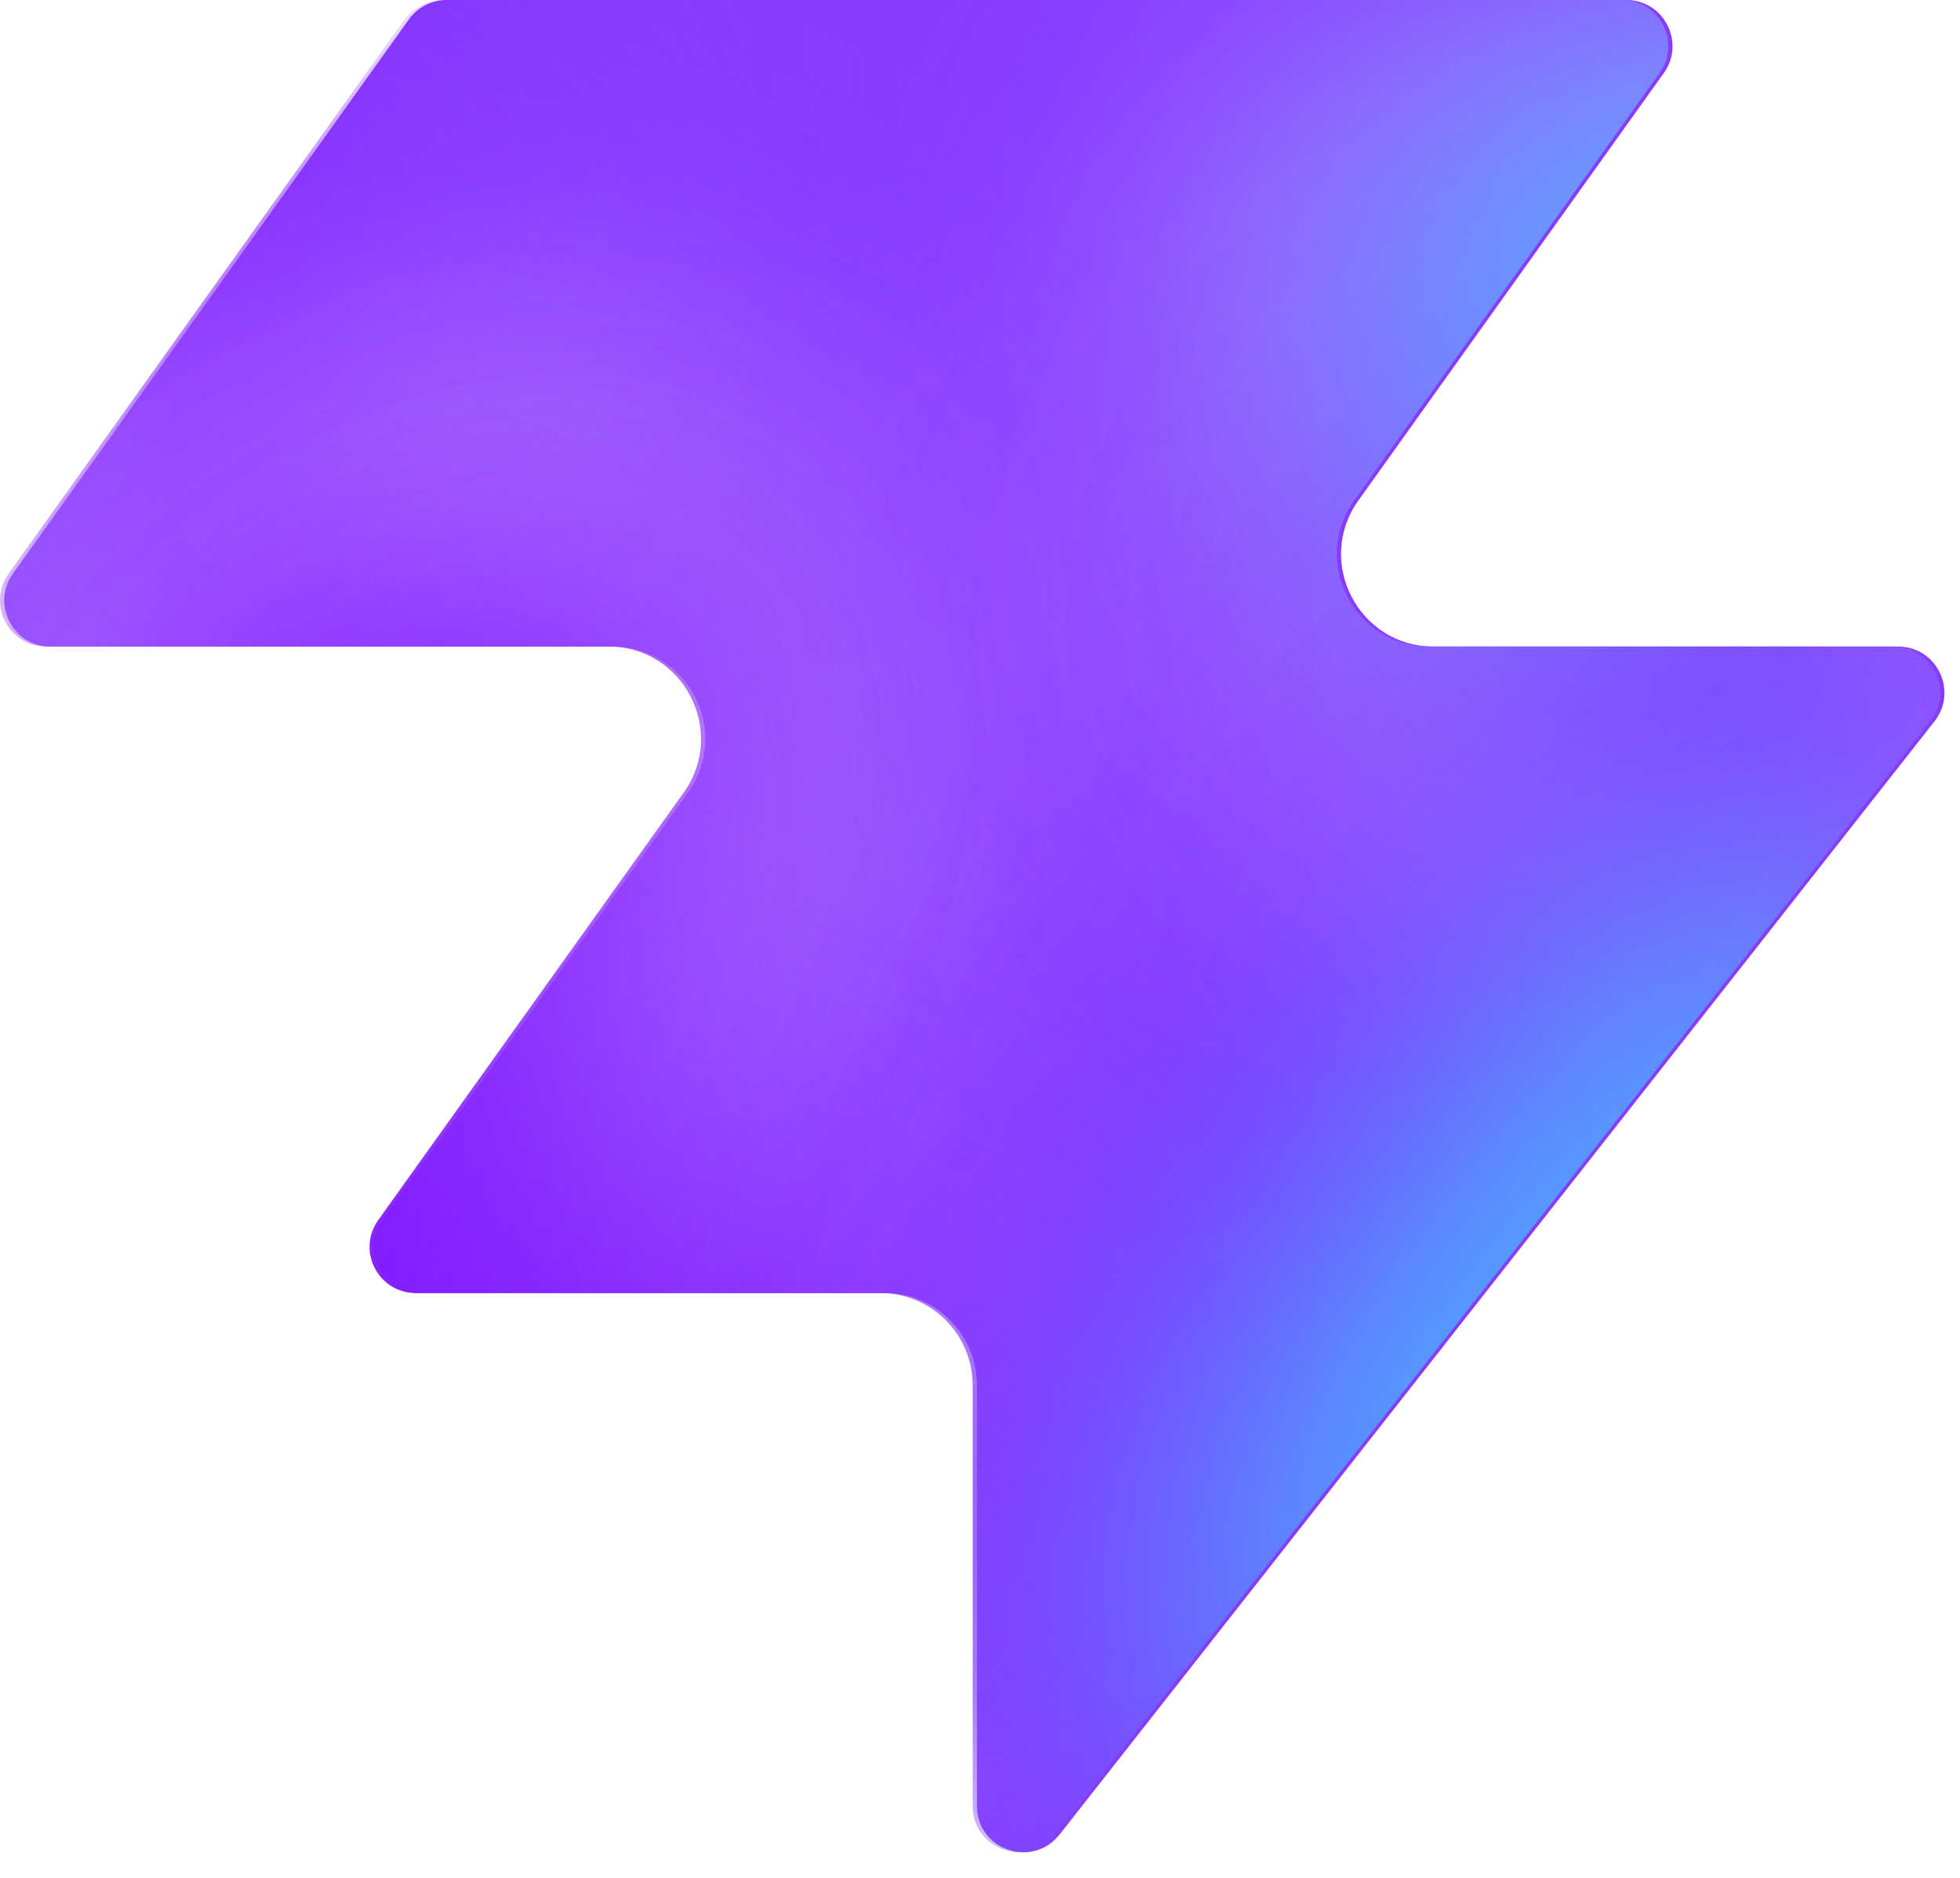
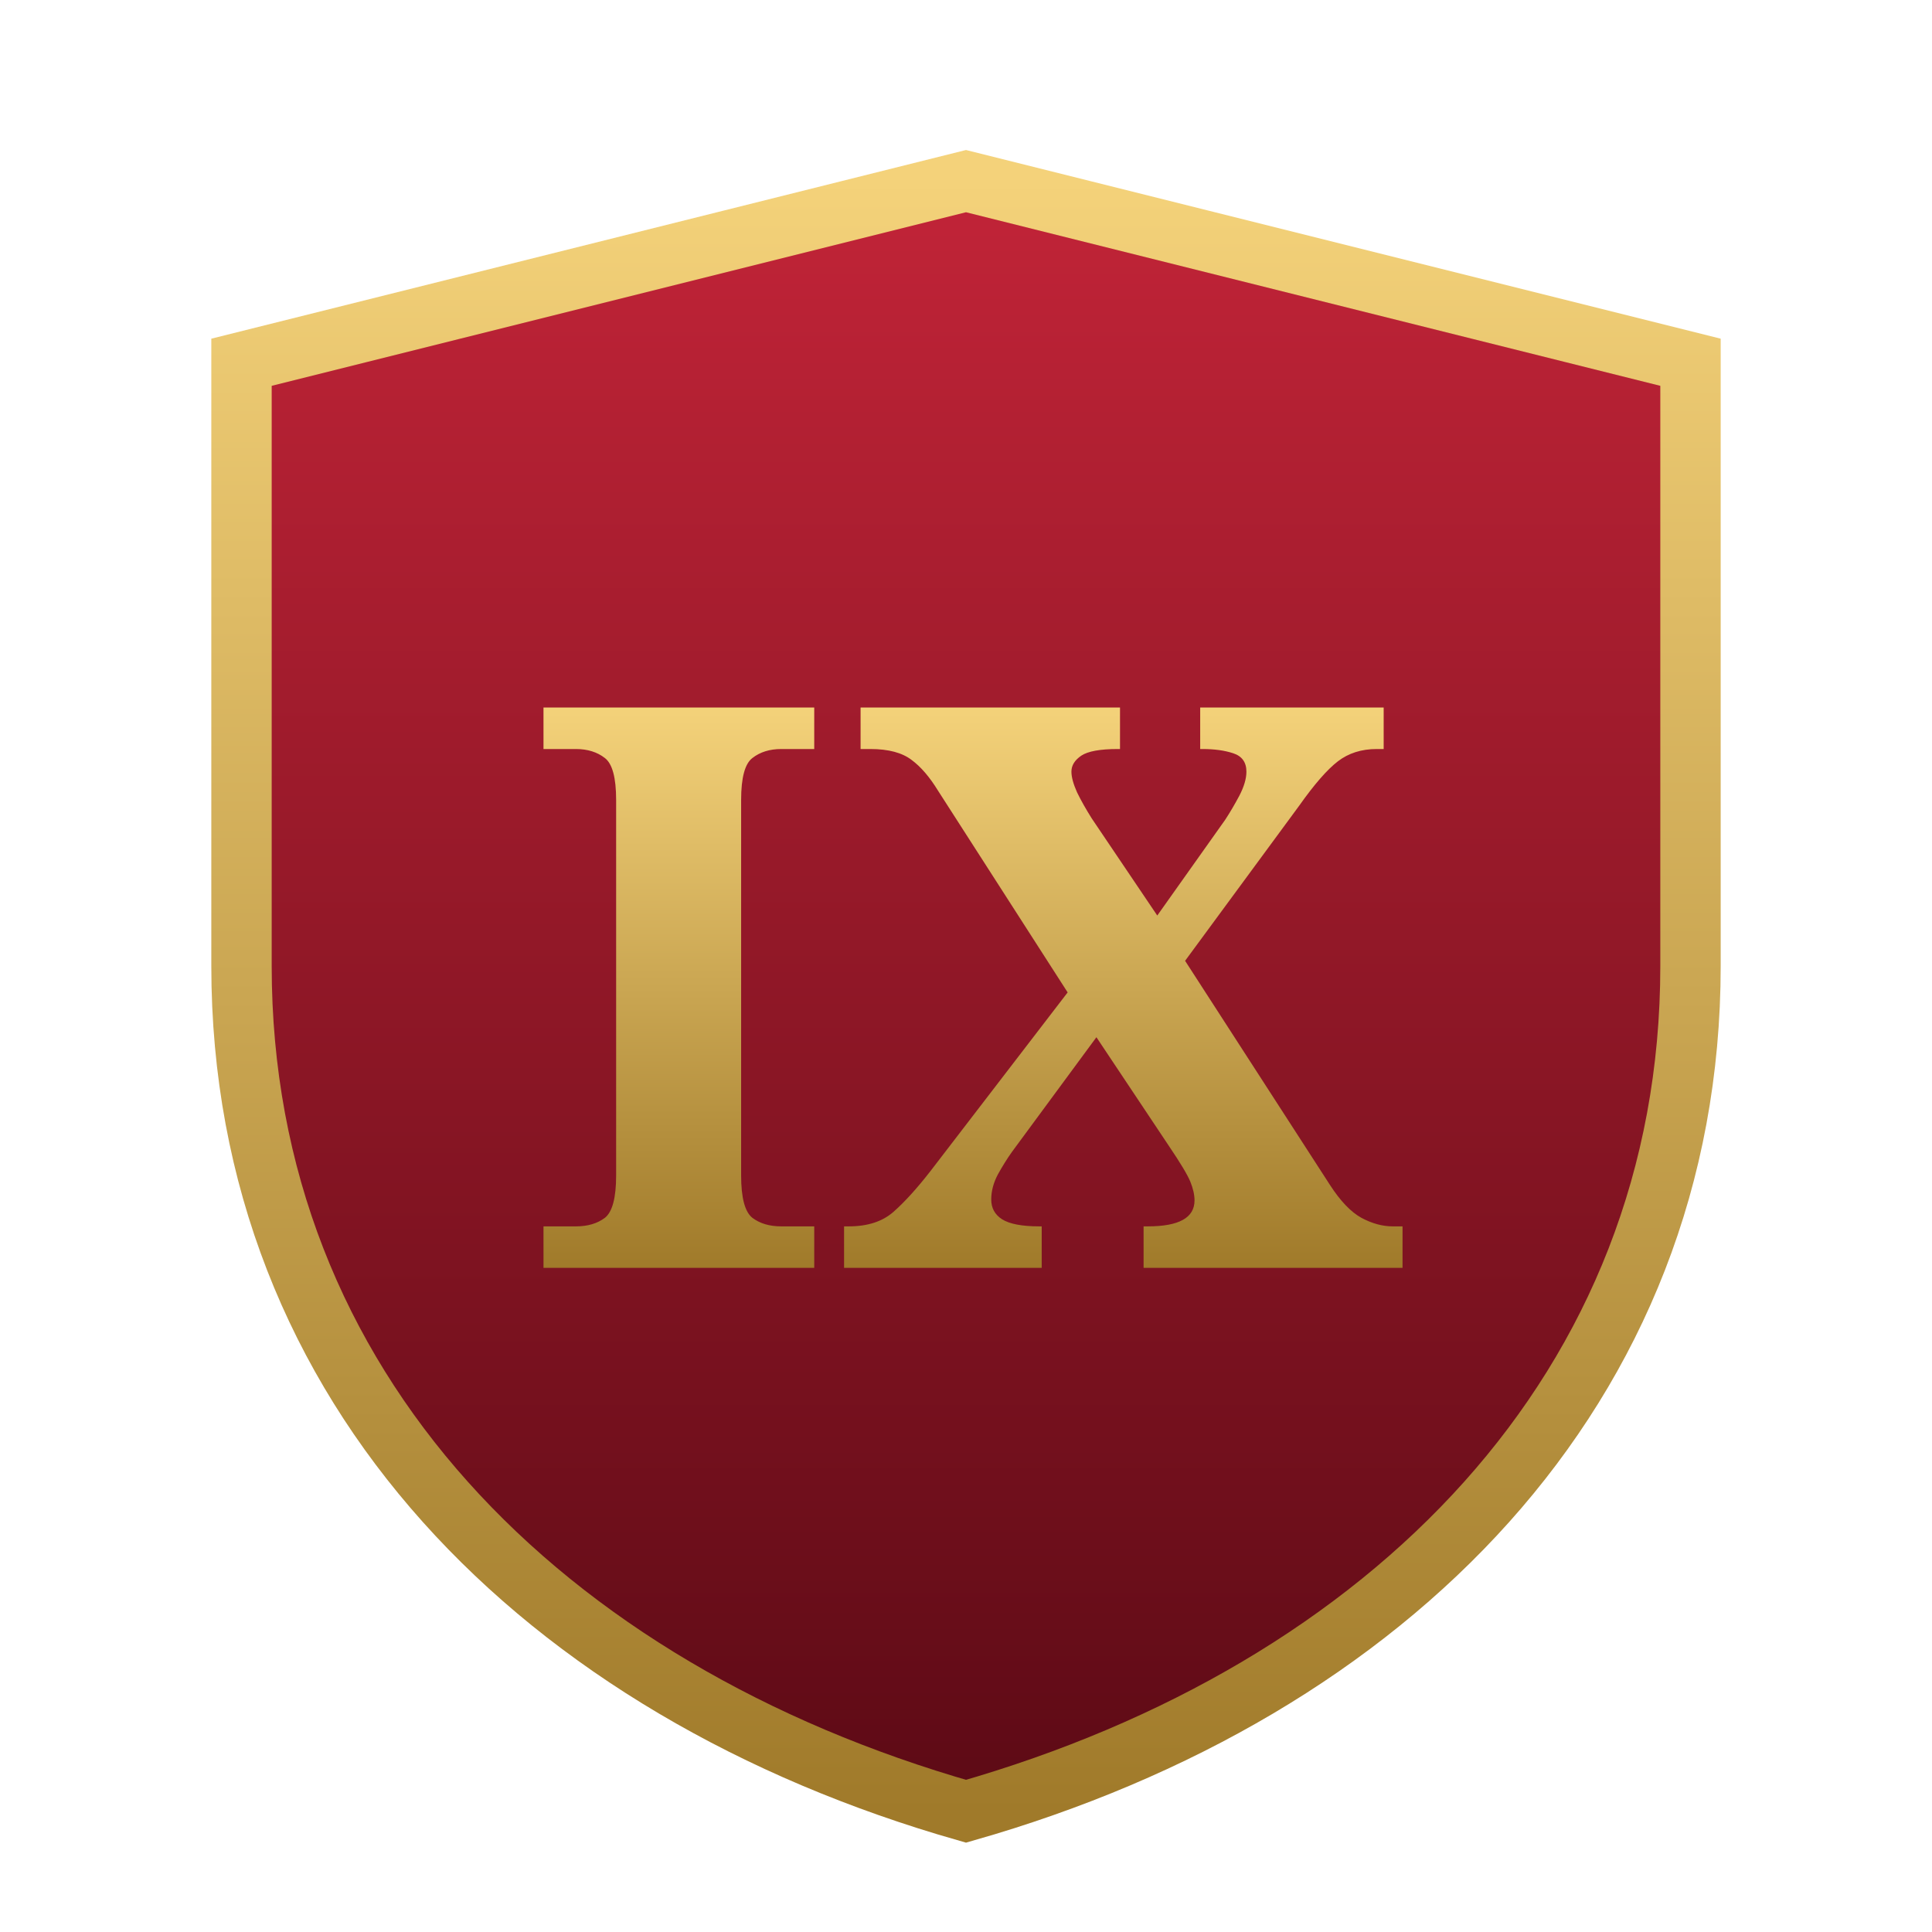
- <svg xmlns="http://www.w3.org/2000/svg" width="48" height="46" fill="none" viewBox="0 0 48 46">
-   <path fill="#863bff" d="M25.946 44.938c-.664.845-2.021.375-2.021-.698V33.937a2.26 2.26 0 0 0-2.262-2.262H10.287c-.92 0-1.456-1.04-.92-1.788l7.48-10.471c1.07-1.497 0-3.578-1.842-3.578H1.237c-.92 0-1.456-1.04-.92-1.788L10.013.474c.214-.297.556-.474.92-.474h28.894c.92 0 1.456 1.04.92 1.788l-7.48 10.471c-1.07 1.498 0 3.579 1.842 3.579h11.377c.943 0 1.473 1.088.89 1.83L25.947 44.94z" style="fill:#863bff;fill:color(display-p3 .525 .23 1);fill-opacity:1" />
-   <mask id="a" width="48" height="46" x="0" y="0" maskUnits="userSpaceOnUse" style="mask-type:alpha">
-     <path fill="#000" d="M25.842 44.938c-.664.844-2.021.375-2.021-.698V33.937a2.26 2.26 0 0 0-2.262-2.262H10.183c-.92 0-1.456-1.04-.92-1.788l7.48-10.471c1.07-1.498 0-3.579-1.842-3.579H1.133c-.92 0-1.456-1.04-.92-1.787L9.91.473c.214-.297.556-.474.92-.474h28.894c.92 0 1.456 1.04.92 1.788l-7.48 10.471c-1.07 1.498 0 3.578 1.842 3.578h11.377c.943 0 1.473 1.088.89 1.832L25.843 44.94z" style="fill:#000;fill-opacity:1" />
-   </mask>
-   <g mask="url(#a)">
-     <g filter="url(#b)">
-       <ellipse cx="5.508" cy="14.704" fill="#ede6ff" rx="5.508" ry="14.704" style="fill:#ede6ff;fill:color(display-p3 .927 .903 1);fill-opacity:1" transform="matrix(.00324 1 1 -.00324 -4.47 31.516)" />
-     </g>
-     <g filter="url(#c)">
-       <ellipse cx="10.399" cy="29.851" fill="#ede6ff" rx="10.399" ry="29.851" style="fill:#ede6ff;fill:color(display-p3 .927 .903 1);fill-opacity:1" transform="matrix(.00324 1 1 -.00324 -39.328 7.883)" />
-     </g>
-     <g filter="url(#d)">
-       <ellipse cx="5.508" cy="30.487" fill="#7e14ff" rx="5.508" ry="30.487" style="fill:#7e14ff;fill:color(display-p3 .492 .077 1);fill-opacity:1" transform="rotate(89.814 -25.913 -14.639)scale(1 -1)" />
-     </g>
-     <g filter="url(#e)">
-       <ellipse cx="5.508" cy="30.599" fill="#7e14ff" rx="5.508" ry="30.599" style="fill:#7e14ff;fill:color(display-p3 .492 .077 1);fill-opacity:1" transform="rotate(89.814 -32.644 -3.334)scale(1 -1)" />
-     </g>
-     <g filter="url(#f)">
-       <ellipse cx="5.508" cy="30.599" fill="#7e14ff" rx="5.508" ry="30.599" style="fill:#7e14ff;fill:color(display-p3 .492 .077 1);fill-opacity:1" transform="matrix(.00324 1 1 -.00324 -34.34 30.47)" />
-     </g>
-     <g filter="url(#g)">
-       <ellipse cx="14.072" cy="22.078" fill="#ede6ff" rx="14.072" ry="22.078" style="fill:#ede6ff;fill:color(display-p3 .927 .903 1);fill-opacity:1" transform="rotate(93.35 24.506 48.493)scale(-1 1)" />
-     </g>
-     <g filter="url(#h)">
-       <ellipse cx="3.47" cy="21.501" fill="#7e14ff" rx="3.47" ry="21.501" style="fill:#7e14ff;fill:color(display-p3 .492 .077 1);fill-opacity:1" transform="rotate(89.009 28.708 47.59)scale(-1 1)" />
-     </g>
-     <g filter="url(#i)">
-       <ellipse cx="3.47" cy="21.501" fill="#7e14ff" rx="3.47" ry="21.501" style="fill:#7e14ff;fill:color(display-p3 .492 .077 1);fill-opacity:1" transform="rotate(89.009 28.708 47.59)scale(-1 1)" />
-     </g>
-     <g filter="url(#j)">
-       <ellipse cx=".387" cy="8.972" fill="#7e14ff" rx="4.407" ry="29.108" style="fill:#7e14ff;fill:color(display-p3 .492 .077 1);fill-opacity:1" transform="rotate(39.51 .387 8.972)" />
-     </g>
-     <g filter="url(#k)">
-       <ellipse cx="47.523" cy="-6.092" fill="#7e14ff" rx="4.407" ry="29.108" style="fill:#7e14ff;fill:color(display-p3 .492 .077 1);fill-opacity:1" transform="rotate(37.892 47.523 -6.092)" />
-     </g>
-     <g filter="url(#l)">
-       <ellipse cx="41.412" cy="6.333" fill="#47bfff" rx="5.971" ry="9.665" style="fill:#47bfff;fill:color(display-p3 .28 .748 1);fill-opacity:1" transform="rotate(37.892 41.412 6.333)" />
-     </g>
-     <g filter="url(#m)">
-       <ellipse cx="-1.879" cy="38.332" fill="#7e14ff" rx="4.407" ry="29.108" style="fill:#7e14ff;fill:color(display-p3 .492 .077 1);fill-opacity:1" transform="rotate(37.892 -1.88 38.332)" />
-     </g>
-     <g filter="url(#n)">
-       <ellipse cx="-1.879" cy="38.332" fill="#7e14ff" rx="4.407" ry="29.108" style="fill:#7e14ff;fill:color(display-p3 .492 .077 1);fill-opacity:1" transform="rotate(37.892 -1.88 38.332)" />
-     </g>
-     <g filter="url(#o)">
-       <ellipse cx="35.651" cy="29.907" fill="#7e14ff" rx="4.407" ry="29.108" style="fill:#7e14ff;fill:color(display-p3 .492 .077 1);fill-opacity:1" transform="rotate(37.892 35.651 29.907)" />
-     </g>
-     <g filter="url(#p)">
-       <ellipse cx="38.418" cy="32.4" fill="#47bfff" rx="5.971" ry="15.297" style="fill:#47bfff;fill:color(display-p3 .28 .748 1);fill-opacity:1" transform="rotate(37.892 38.418 32.4)" />
-     </g>
-   </g>
+ <svg xmlns="http://www.w3.org/2000/svg" viewBox="0 0 64 64">
  <defs>
-     <filter id="b" width="60.045" height="41.654" x="-19.77" y="16.149" color-interpolation-filters="sRGB" filterUnits="userSpaceOnUse">
-       <feFlood flood-opacity="0" result="BackgroundImageFix" />
-       <feBlend in="SourceGraphic" in2="BackgroundImageFix" result="shape" />
-       <feGaussianBlur result="effect1_foregroundBlur_2002_17158" stdDeviation="7.659" />
-     </filter>
-     <filter id="c" width="90.34" height="51.437" x="-54.613" y="-7.533" color-interpolation-filters="sRGB" filterUnits="userSpaceOnUse">
-       <feFlood flood-opacity="0" result="BackgroundImageFix" />
-       <feBlend in="SourceGraphic" in2="BackgroundImageFix" result="shape" />
-       <feGaussianBlur result="effect1_foregroundBlur_2002_17158" stdDeviation="7.659" />
-     </filter>
-     <filter id="d" width="79.355" height="29.4" x="-49.64" y="2.03" color-interpolation-filters="sRGB" filterUnits="userSpaceOnUse">
-       <feFlood flood-opacity="0" result="BackgroundImageFix" />
-       <feBlend in="SourceGraphic" in2="BackgroundImageFix" result="shape" />
-       <feGaussianBlur result="effect1_foregroundBlur_2002_17158" stdDeviation="4.596" />
-     </filter>
-     <filter id="e" width="79.579" height="29.4" x="-45.045" y="20.029" color-interpolation-filters="sRGB" filterUnits="userSpaceOnUse">
-       <feFlood flood-opacity="0" result="BackgroundImageFix" />
-       <feBlend in="SourceGraphic" in2="BackgroundImageFix" result="shape" />
-       <feGaussianBlur result="effect1_foregroundBlur_2002_17158" stdDeviation="4.596" />
-     </filter>
-     <filter id="f" width="79.579" height="29.4" x="-43.513" y="21.178" color-interpolation-filters="sRGB" filterUnits="userSpaceOnUse">
-       <feFlood flood-opacity="0" result="BackgroundImageFix" />
-       <feBlend in="SourceGraphic" in2="BackgroundImageFix" result="shape" />
-       <feGaussianBlur result="effect1_foregroundBlur_2002_17158" stdDeviation="4.596" />
-     </filter>
-     <filter id="g" width="74.749" height="58.852" x="15.756" y="-17.901" color-interpolation-filters="sRGB" filterUnits="userSpaceOnUse">
-       <feFlood flood-opacity="0" result="BackgroundImageFix" />
-       <feBlend in="SourceGraphic" in2="BackgroundImageFix" result="shape" />
-       <feGaussianBlur result="effect1_foregroundBlur_2002_17158" stdDeviation="7.659" />
-     </filter>
-     <filter id="h" width="61.377" height="25.362" x="23.548" y="2.284" color-interpolation-filters="sRGB" filterUnits="userSpaceOnUse">
-       <feFlood flood-opacity="0" result="BackgroundImageFix" />
-       <feBlend in="SourceGraphic" in2="BackgroundImageFix" result="shape" />
-       <feGaussianBlur result="effect1_foregroundBlur_2002_17158" stdDeviation="4.596" />
-     </filter>
-     <filter id="i" width="61.377" height="25.362" x="23.548" y="2.284" color-interpolation-filters="sRGB" filterUnits="userSpaceOnUse">
-       <feFlood flood-opacity="0" result="BackgroundImageFix" />
-       <feBlend in="SourceGraphic" in2="BackgroundImageFix" result="shape" />
-       <feGaussianBlur result="effect1_foregroundBlur_2002_17158" stdDeviation="4.596" />
-     </filter>
-     <filter id="j" width="56.045" height="63.649" x="-27.636" y="-22.853" color-interpolation-filters="sRGB" filterUnits="userSpaceOnUse">
-       <feFlood flood-opacity="0" result="BackgroundImageFix" />
-       <feBlend in="SourceGraphic" in2="BackgroundImageFix" result="shape" />
-       <feGaussianBlur result="effect1_foregroundBlur_2002_17158" stdDeviation="4.596" />
-     </filter>
-     <filter id="k" width="54.814" height="64.646" x="20.116" y="-38.415" color-interpolation-filters="sRGB" filterUnits="userSpaceOnUse">
-       <feFlood flood-opacity="0" result="BackgroundImageFix" />
-       <feBlend in="SourceGraphic" in2="BackgroundImageFix" result="shape" />
-       <feGaussianBlur result="effect1_foregroundBlur_2002_17158" stdDeviation="4.596" />
-     </filter>
-     <filter id="l" width="33.541" height="35.313" x="24.641" y="-11.323" color-interpolation-filters="sRGB" filterUnits="userSpaceOnUse">
-       <feFlood flood-opacity="0" result="BackgroundImageFix" />
-       <feBlend in="SourceGraphic" in2="BackgroundImageFix" result="shape" />
-       <feGaussianBlur result="effect1_foregroundBlur_2002_17158" stdDeviation="4.596" />
-     </filter>
-     <filter id="m" width="54.814" height="64.646" x="-29.286" y="6.009" color-interpolation-filters="sRGB" filterUnits="userSpaceOnUse">
-       <feFlood flood-opacity="0" result="BackgroundImageFix" />
-       <feBlend in="SourceGraphic" in2="BackgroundImageFix" result="shape" />
-       <feGaussianBlur result="effect1_foregroundBlur_2002_17158" stdDeviation="4.596" />
-     </filter>
-     <filter id="n" width="54.814" height="64.646" x="-29.286" y="6.009" color-interpolation-filters="sRGB" filterUnits="userSpaceOnUse">
-       <feFlood flood-opacity="0" result="BackgroundImageFix" />
-       <feBlend in="SourceGraphic" in2="BackgroundImageFix" result="shape" />
-       <feGaussianBlur result="effect1_foregroundBlur_2002_17158" stdDeviation="4.596" />
-     </filter>
-     <filter id="o" width="54.814" height="64.646" x="8.244" y="-2.416" color-interpolation-filters="sRGB" filterUnits="userSpaceOnUse">
-       <feFlood flood-opacity="0" result="BackgroundImageFix" />
-       <feBlend in="SourceGraphic" in2="BackgroundImageFix" result="shape" />
-       <feGaussianBlur result="effect1_foregroundBlur_2002_17158" stdDeviation="4.596" />
-     </filter>
-     <filter id="p" width="39.409" height="43.623" x="18.713" y="10.588" color-interpolation-filters="sRGB" filterUnits="userSpaceOnUse">
-       <feFlood flood-opacity="0" result="BackgroundImageFix" />
-       <feBlend in="SourceGraphic" in2="BackgroundImageFix" result="shape" />
-       <feGaussianBlur result="effect1_foregroundBlur_2002_17158" stdDeviation="4.596" />
-     </filter>
+     <linearGradient id="fg" x1="0" y1="0" x2="0" y2="1">
+       <stop offset="0" stop-color="#c22438" />
+       <stop offset="1" stop-color="#5c0a15" />
+     </linearGradient>
+     <linearGradient id="fgGold" x1="0" y1="0" x2="0" y2="1">
+       <stop offset="0" stop-color="#f4d27a" />
+       <stop offset="1" stop-color="#a07a2a" />
+     </linearGradient>
  </defs>
+   <path d="M32 6 L56 12 L56 32 C56 46 46 56 32 60 C18 56 8 46 8 32 L8 12 Z" fill="url(#fg)" stroke="url(#fgGold)" stroke-width="2" />
+   <text x="32" y="42" text-anchor="middle" font-family="Georgia, serif" font-weight="800" font-size="26" fill="url(#fgGold)">IX</text>
</svg>
